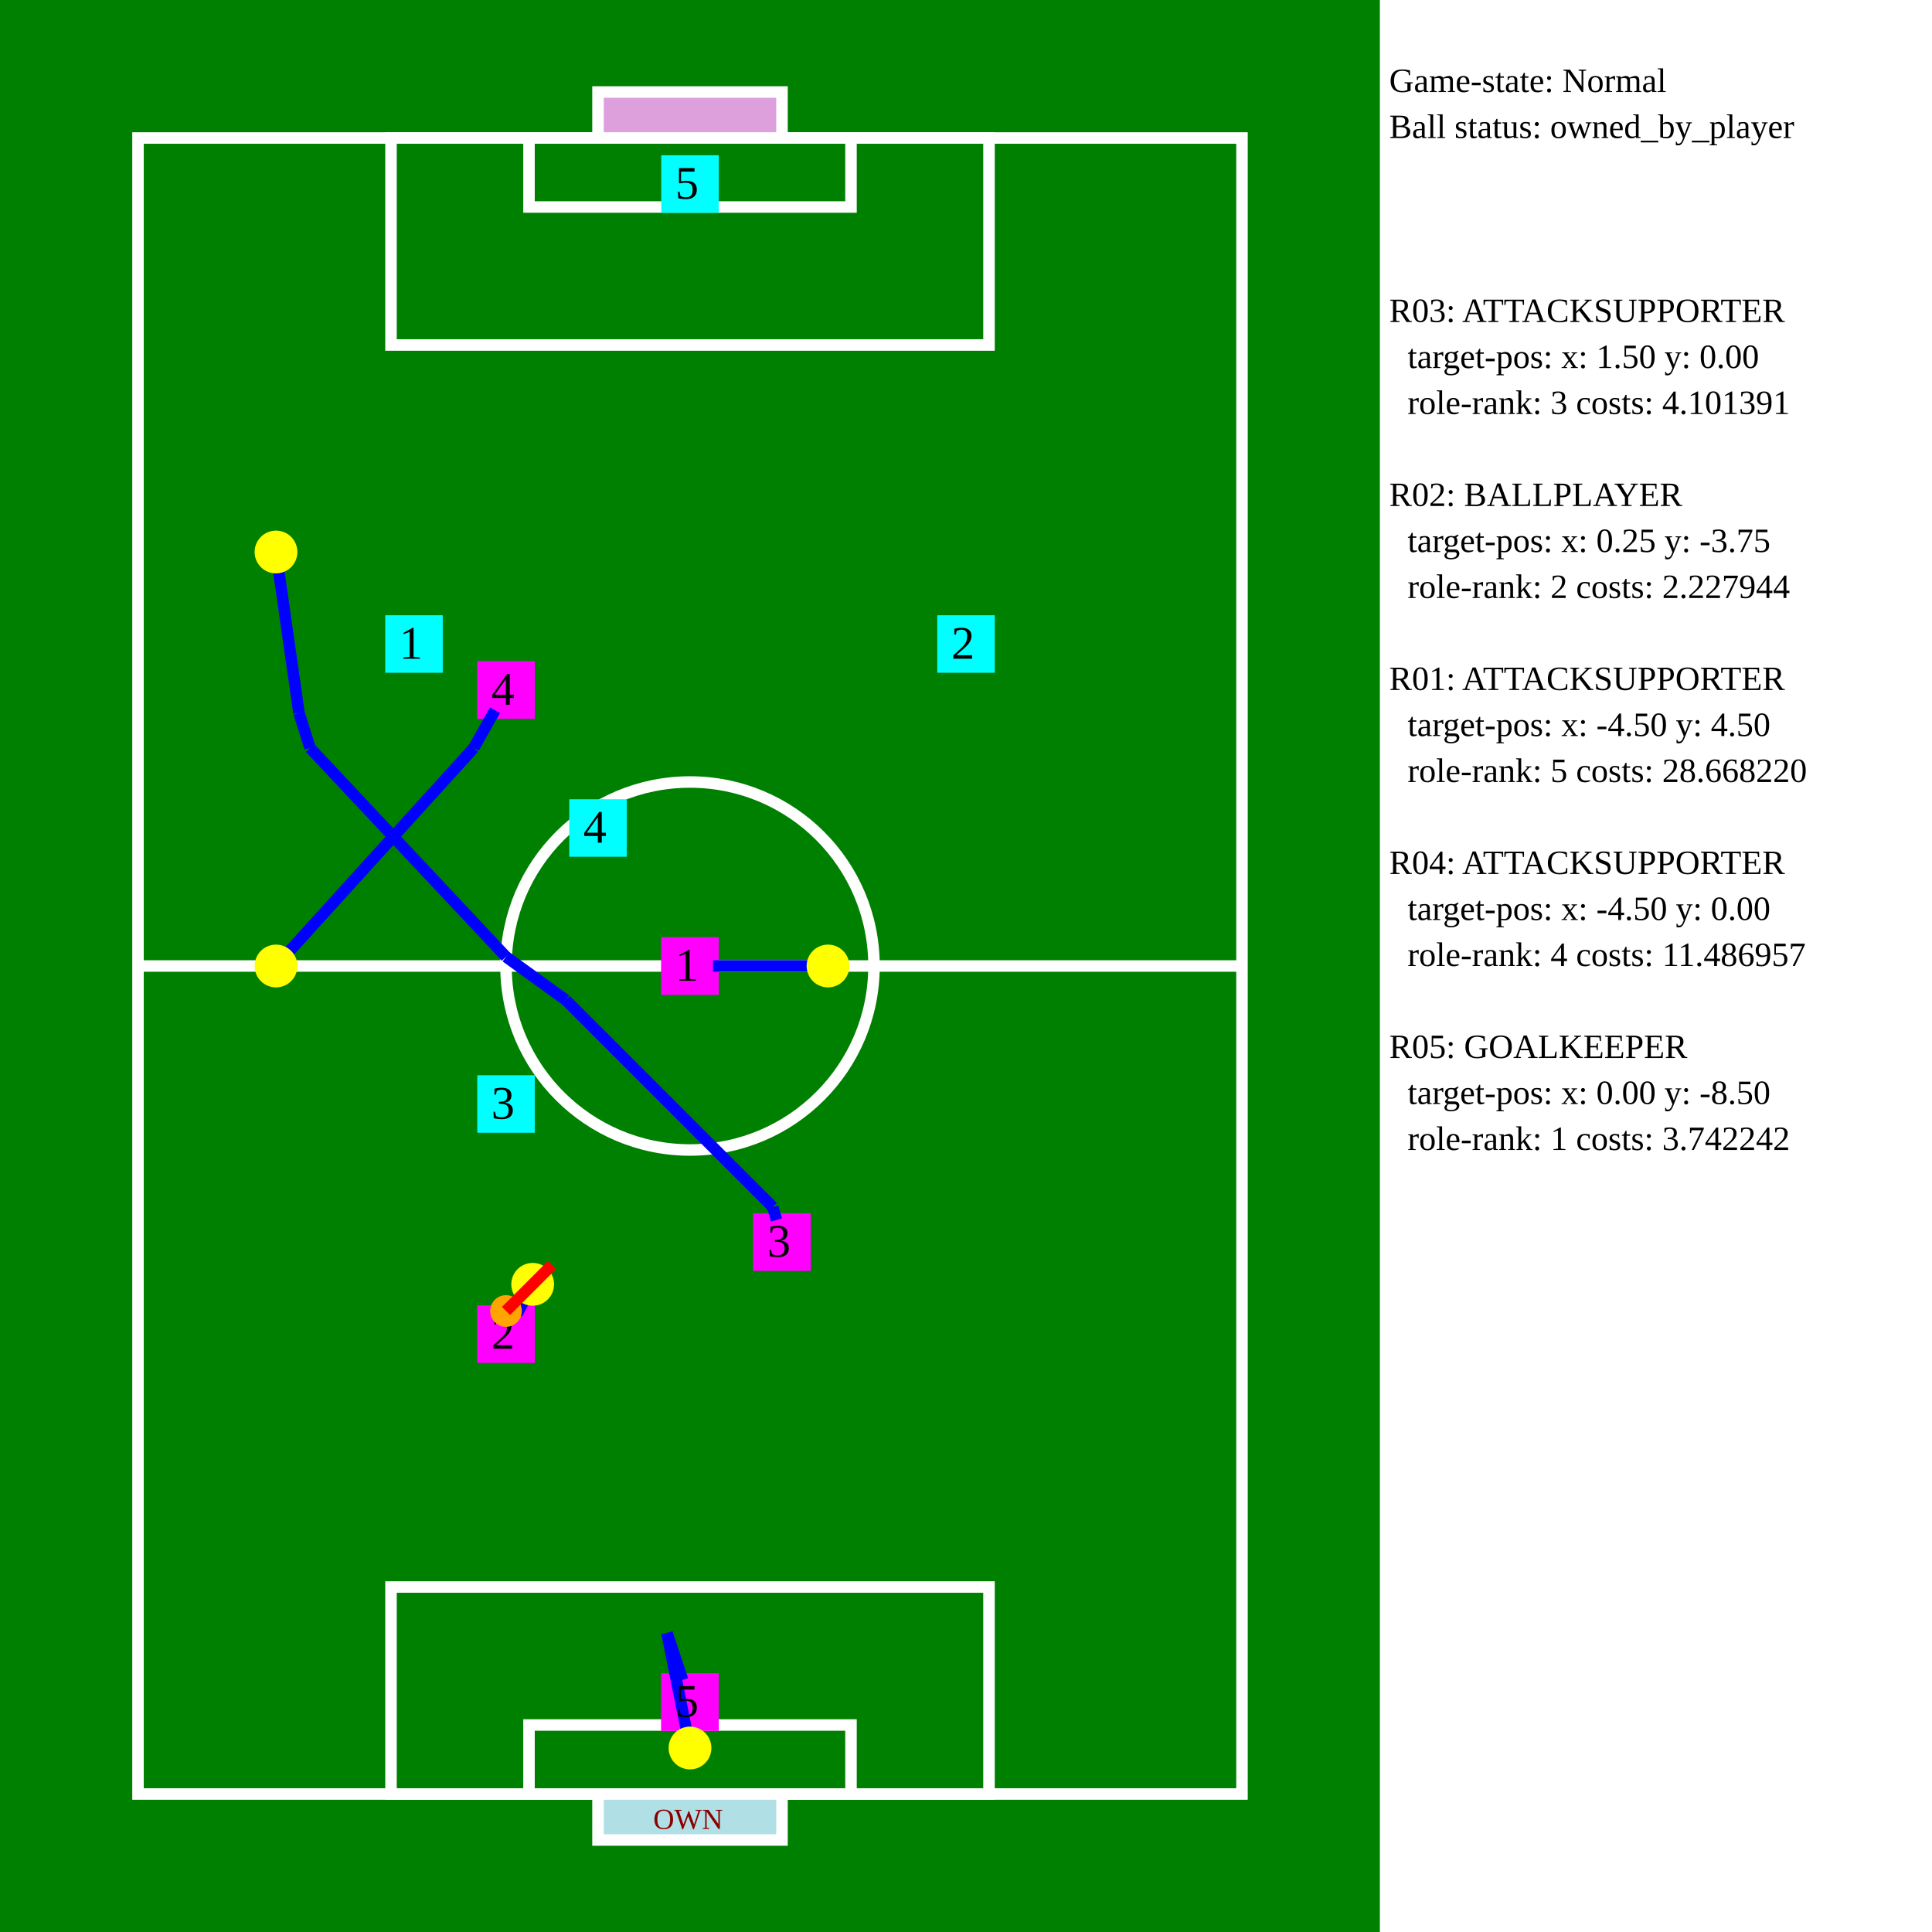
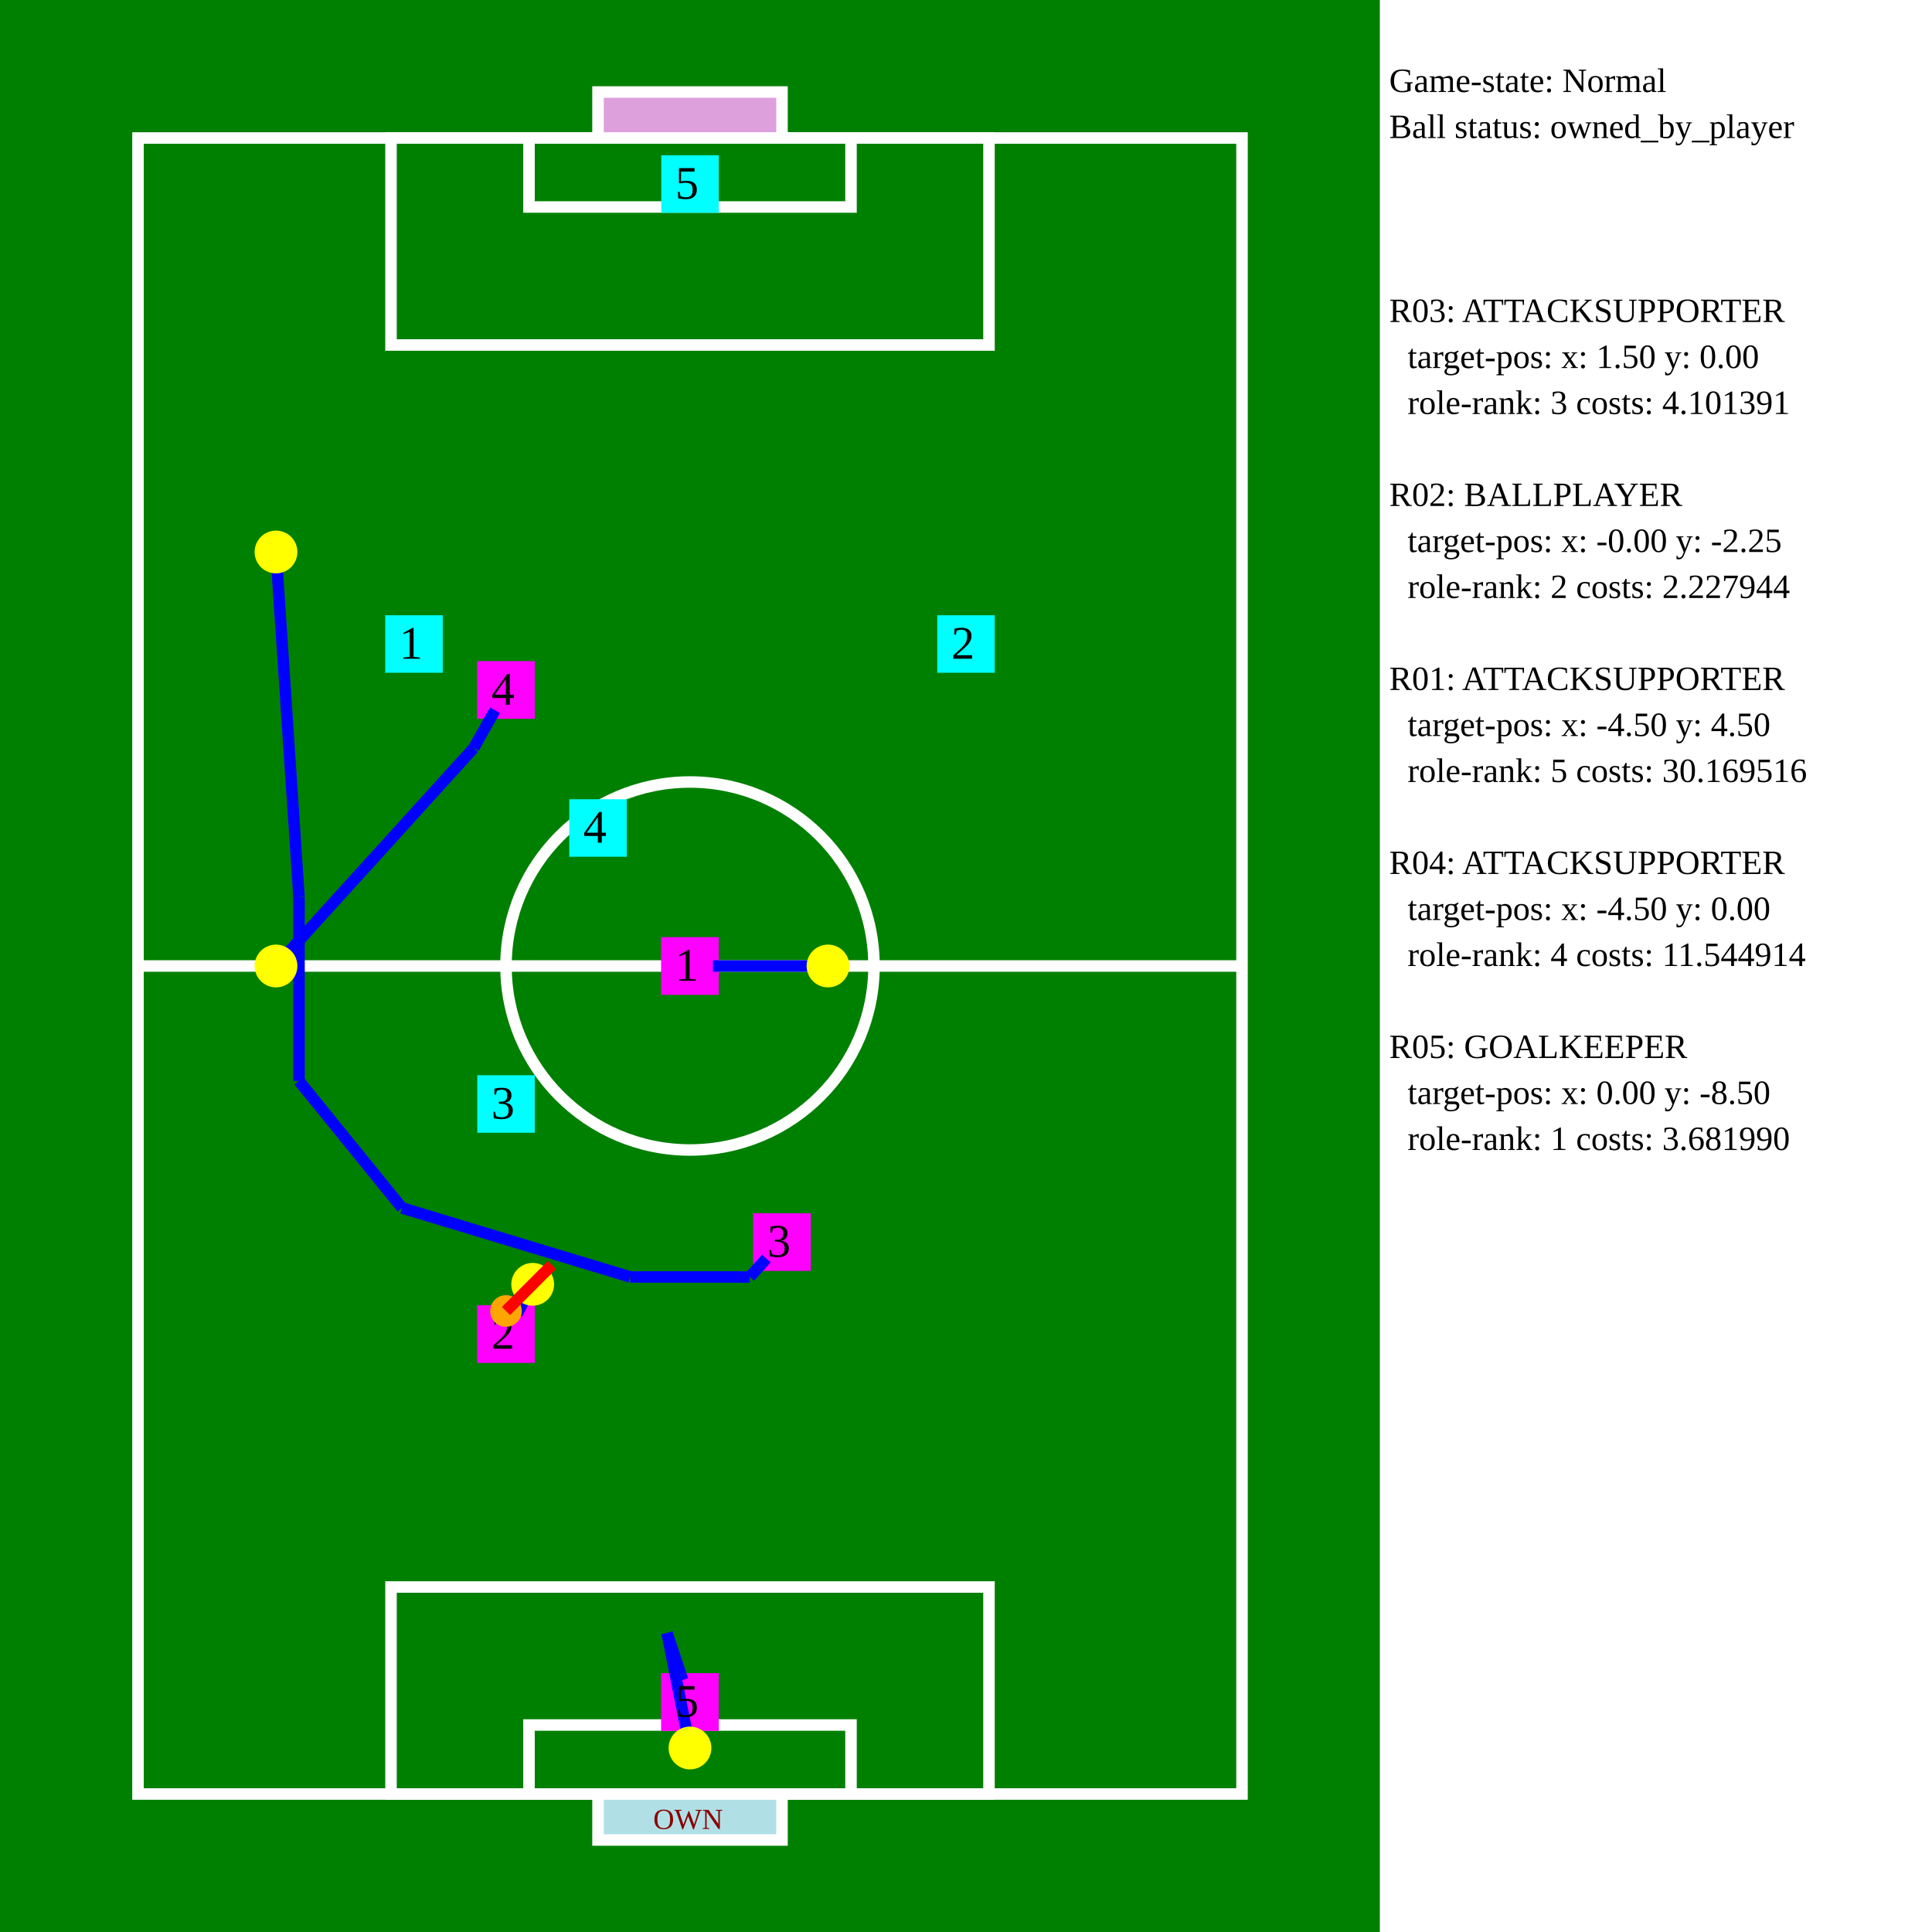
<svg xmlns="http://www.w3.org/2000/svg" width="21.00cm" height="21.00cm" version="1.1">
  <rect x="0cm" y="0cm" width="15.00cm" height="21.00cm" fill="green" stroke-width="0.02cm" />
  <rect x="15.00cm" y="0cm" width="6.00cm" height="21.00cm" fill="white" stroke-width="0.02cm" />
  <text x="15.10cm" y="1.00cm" font-size="14" font-weight-absolute="bold" fill="black">Game-state: Normal</text>
  <text x="15.10cm" y="1.50cm" font-size="14" font-weight-absolute="bold" fill="black">Ball status: owned_by_player</text>
  <text x="15.10cm" y="3.50cm" font-size="14" font-weight-absolute="bold" fill="black">R03: ATTACKSUPPORTER</text>
  <text x="15.30cm" y="4.00cm" font-size="14" font-weight-absolute="bold" fill="black">target-pos: x: 1.50 y: 0.00</text>
  <text x="15.30cm" y="4.50cm" font-size="14" font-weight-absolute="bold" fill="black">role-rank: 3 costs: 4.101391</text>
  <text x="15.10cm" y="5.50cm" font-size="14" font-weight-absolute="bold" fill="black">R02: BALLPLAYER</text>
-   <text x="15.30cm" y="6.00cm" font-size="14" font-weight-absolute="bold" fill="black">target-pos: x: 0.25 y: -3.75</text>
+   <text x="15.30cm" y="6.00cm" font-size="14" font-weight-absolute="bold" fill="black">target-pos: x: -0.00 y: -2.25</text>
  <text x="15.30cm" y="6.50cm" font-size="14" font-weight-absolute="bold" fill="black">role-rank: 2 costs: 2.227944</text>
  <text x="15.10cm" y="7.50cm" font-size="14" font-weight-absolute="bold" fill="black">R01: ATTACKSUPPORTER</text>
  <text x="15.30cm" y="8.00cm" font-size="14" font-weight-absolute="bold" fill="black">target-pos: x: -4.50 y: 4.50</text>
-   <text x="15.30cm" y="8.50cm" font-size="14" font-weight-absolute="bold" fill="black">role-rank: 5 costs: 28.668220</text>
+   <text x="15.30cm" y="8.50cm" font-size="14" font-weight-absolute="bold" fill="black">role-rank: 5 costs: 30.169516</text>
  <text x="15.10cm" y="9.50cm" font-size="14" font-weight-absolute="bold" fill="black">R04: ATTACKSUPPORTER</text>
  <text x="15.30cm" y="10.00cm" font-size="14" font-weight-absolute="bold" fill="black">target-pos: x: -4.50 y: 0.00</text>
-   <text x="15.30cm" y="10.50cm" font-size="14" font-weight-absolute="bold" fill="black">role-rank: 4 costs: 11.486957</text>
+   <text x="15.30cm" y="10.50cm" font-size="14" font-weight-absolute="bold" fill="black">role-rank: 4 costs: 11.544914</text>
  <text x="15.10cm" y="11.50cm" font-size="14" font-weight-absolute="bold" fill="black">R05: GOALKEEPER</text>
  <text x="15.30cm" y="12.00cm" font-size="14" font-weight-absolute="bold" fill="black">target-pos: x: 0.00 y: -8.50</text>
-   <text x="15.30cm" y="12.50cm" font-size="14" font-weight-absolute="bold" fill="black">role-rank: 1 costs: 3.742242</text>
+   <text x="15.30cm" y="12.50cm" font-size="14" font-weight-absolute="bold" fill="black">role-rank: 1 costs: 3.681990</text>
  <rect x="1.50cm" y="1.50cm" width="12.00cm" height="18.00cm" fill="none" stroke="white" stroke-width="0.125cm" />
  <line x1="1.50cm" y1="10.50cm" x2="13.50cm" y2="10.50cm" stroke-width="0.125cm" stroke="white" />
  <circle cx="7.50cm" cy="10.50cm" r="2.00cm" fill="none" stroke="white" stroke-width="0.125cm" />
  <rect x="4.25cm" y="1.50cm" width="6.50cm" height="2.25cm" fill="green" stroke="white" stroke-width="0.125cm" />
  <rect x="4.25cm" y="17.25cm" width="6.50cm" height="2.25cm" fill="green" stroke="white" stroke-width="0.125cm" />
  <rect x="5.75cm" y="1.50cm" width="3.50cm" height="0.75cm" fill="green" stroke="white" stroke-width="0.125cm" />
  <rect x="5.75cm" y="18.75cm" width="3.50cm" height="0.75cm" fill="green" stroke="white" stroke-width="0.125cm" />
  <rect x="6.50cm" y="1.00cm" width="2.00cm" height="0.50cm" fill="plum" stroke="white" stroke-width="0.125cm" />
  <rect x="6.50cm" y="19.50cm" width="2.00cm" height="0.50cm" fill="powderblue" stroke="white" stroke-width="0.125cm" />
  <text x="7.10cm" y="19.88cm" fill="darkred">OWN</text>
  <rect x="4.25cm" y="6.75cm" width="0.50cm" height="0.50cm" fill="cyan" stroke="cyan" stroke-width="0.125cm" />
  <text x="4.34cm" y="7.16cm" font-size="large" font-weight-absolute="bold" fill="black">1</text>
  <rect x="10.25cm" y="6.75cm" width="0.50cm" height="0.50cm" fill="cyan" stroke="cyan" stroke-width="0.125cm" />
  <text x="10.34cm" y="7.16cm" font-size="large" font-weight-absolute="bold" fill="black">2</text>
  <rect x="5.25cm" y="11.75cm" width="0.50cm" height="0.50cm" fill="cyan" stroke="cyan" stroke-width="0.125cm" />
  <text x="5.34cm" y="12.16cm" font-size="large" font-weight-absolute="bold" fill="black">3</text>
  <rect x="6.25cm" y="8.75cm" width="0.50cm" height="0.50cm" fill="cyan" stroke="cyan" stroke-width="0.125cm" />
  <text x="6.34cm" y="9.16cm" font-size="large" font-weight-absolute="bold" fill="black">4</text>
  <rect x="7.25cm" y="1.75cm" width="0.50cm" height="0.50cm" fill="cyan" stroke="cyan" stroke-width="0.125cm" />
  <text x="7.34cm" y="2.16cm" font-size="large" font-weight-absolute="bold" fill="black">5</text>
  <rect x="8.25cm" y="13.25cm" width="0.50cm" height="0.50cm" fill="magenta" stroke="magenta" stroke-width="0.125cm" />
  <rect x="5.25cm" y="14.25cm" width="0.50cm" height="0.50cm" fill="magenta" stroke="magenta" stroke-width="0.125cm" />
  <rect x="7.25cm" y="10.25cm" width="0.50cm" height="0.50cm" fill="magenta" stroke="magenta" stroke-width="0.125cm" />
  <rect x="5.25cm" y="7.25cm" width="0.50cm" height="0.50cm" fill="magenta" stroke="magenta" stroke-width="0.125cm" />
  <rect x="7.25cm" y="18.25cm" width="0.50cm" height="0.50cm" fill="magenta" stroke="magenta" stroke-width="0.125cm" />
  <rect x="7.25cm" y="10.25cm" width="0.50cm" height="0.50cm" fill="magenta" stroke="magenta" stroke-width="0.125cm" />
  <line x1="7.75cm" y1="10.50cm" x2="9.00cm" y2="10.50cm" stroke-width="0.125cm" stroke="blue" />
  <circle cx="9.00cm" cy="10.50cm" r="0.17cm" fill="yellow" stroke="yellow" stroke-width="0.125cm" />
  <rect x="5.25cm" y="14.25cm" width="0.50cm" height="0.50cm" fill="magenta" stroke="magenta" stroke-width="0.125cm" />
  <line x1="5.62cm" y1="14.28cm" x2="5.79cm" y2="13.96cm" stroke-width="0.125cm" stroke="blue" />
  <circle cx="5.79cm" cy="13.96cm" r="0.17cm" fill="yellow" stroke="yellow" stroke-width="0.125cm" />
  <rect x="8.25cm" y="13.25cm" width="0.50cm" height="0.50cm" fill="magenta" stroke="magenta" stroke-width="0.125cm" />
-   <line x1="8.44cm" y1="13.26cm" x2="8.40cm" y2="13.12cm" stroke-width="0.125cm" stroke="blue" />
-   <line x1="8.40cm" y1="13.12cm" x2="6.15cm" y2="10.87cm" stroke-width="0.125cm" stroke="blue" />
-   <line x1="6.15cm" y1="10.87cm" x2="5.50cm" y2="10.40cm" stroke-width="0.125cm" stroke="blue" />
-   <line x1="5.50cm" y1="10.40cm" x2="3.37cm" y2="8.13cm" stroke-width="0.125cm" stroke="blue" />
-   <line x1="3.37cm" y1="8.13cm" x2="3.25cm" y2="7.75cm" stroke-width="0.125cm" stroke="blue" />
-   <line x1="3.25cm" y1="7.75cm" x2="3.00cm" y2="6.00cm" stroke-width="0.125cm" stroke="blue" />
+   <line x1="8.33cm" y1="13.68cm" x2="8.15cm" y2="13.88cm" stroke-width="0.125cm" stroke="blue" />
+   <line x1="8.15cm" y1="13.88cm" x2="6.85cm" y2="13.88cm" stroke-width="0.125cm" stroke="blue" />
+   <line x1="6.85cm" y1="13.88cm" x2="4.37cm" y2="13.13cm" stroke-width="0.125cm" stroke="blue" />
+   <line x1="4.37cm" y1="13.13cm" x2="3.25cm" y2="11.75cm" stroke-width="0.125cm" stroke="blue" />
+   <line x1="3.25cm" y1="11.75cm" x2="3.25cm" y2="9.75cm" stroke-width="0.125cm" stroke="blue" />
+   <line x1="3.25cm" y1="9.75cm" x2="3.00cm" y2="6.00cm" stroke-width="0.125cm" stroke="blue" />
  <circle cx="3.00cm" cy="6.00cm" r="0.17cm" fill="yellow" stroke="yellow" stroke-width="0.125cm" />
  <rect x="5.25cm" y="7.25cm" width="0.50cm" height="0.50cm" fill="magenta" stroke="magenta" stroke-width="0.125cm" />
  <line x1="5.38cm" y1="7.72cm" x2="5.15cm" y2="8.13cm" stroke-width="0.125cm" stroke="blue" />
  <line x1="5.15cm" y1="8.13cm" x2="3.00cm" y2="10.50cm" stroke-width="0.125cm" stroke="blue" />
  <circle cx="3.00cm" cy="10.50cm" r="0.17cm" fill="yellow" stroke="yellow" stroke-width="0.125cm" />
  <rect x="7.25cm" y="18.25cm" width="0.50cm" height="0.50cm" fill="magenta" stroke="magenta" stroke-width="0.125cm" />
  <line x1="7.42cm" y1="18.26cm" x2="7.25cm" y2="17.75cm" stroke-width="0.125cm" stroke="blue" />
  <line x1="7.25cm" y1="17.75cm" x2="7.50cm" y2="19.00cm" stroke-width="0.125cm" stroke="blue" />
  <circle cx="7.50cm" cy="19.00cm" r="0.17cm" fill="yellow" stroke="yellow" stroke-width="0.125cm" />
  <text x="8.34cm" y="13.66cm" font-size="large" font-weight-absolute="bold" fill="black">3</text>
  <text x="5.34cm" y="14.66cm" font-size="large" font-weight-absolute="bold" fill="black">2</text>
  <text x="7.34cm" y="10.66cm" font-size="large" font-weight-absolute="bold" fill="black">1</text>
  <text x="5.34cm" y="7.66cm" font-size="large" font-weight-absolute="bold" fill="black">4</text>
  <text x="7.34cm" y="18.66cm" font-size="large" font-weight-absolute="bold" fill="black">5</text>
  <circle cx="5.50cm" cy="14.25cm" r="0.11cm" fill="orange" stroke="orange" stroke-width="0.125cm" />
  <line x1="5.50cm" y1="14.25cm" x2="6.00cm" y2="13.75cm" stroke-width="0.125cm" stroke="red" />
</svg>
